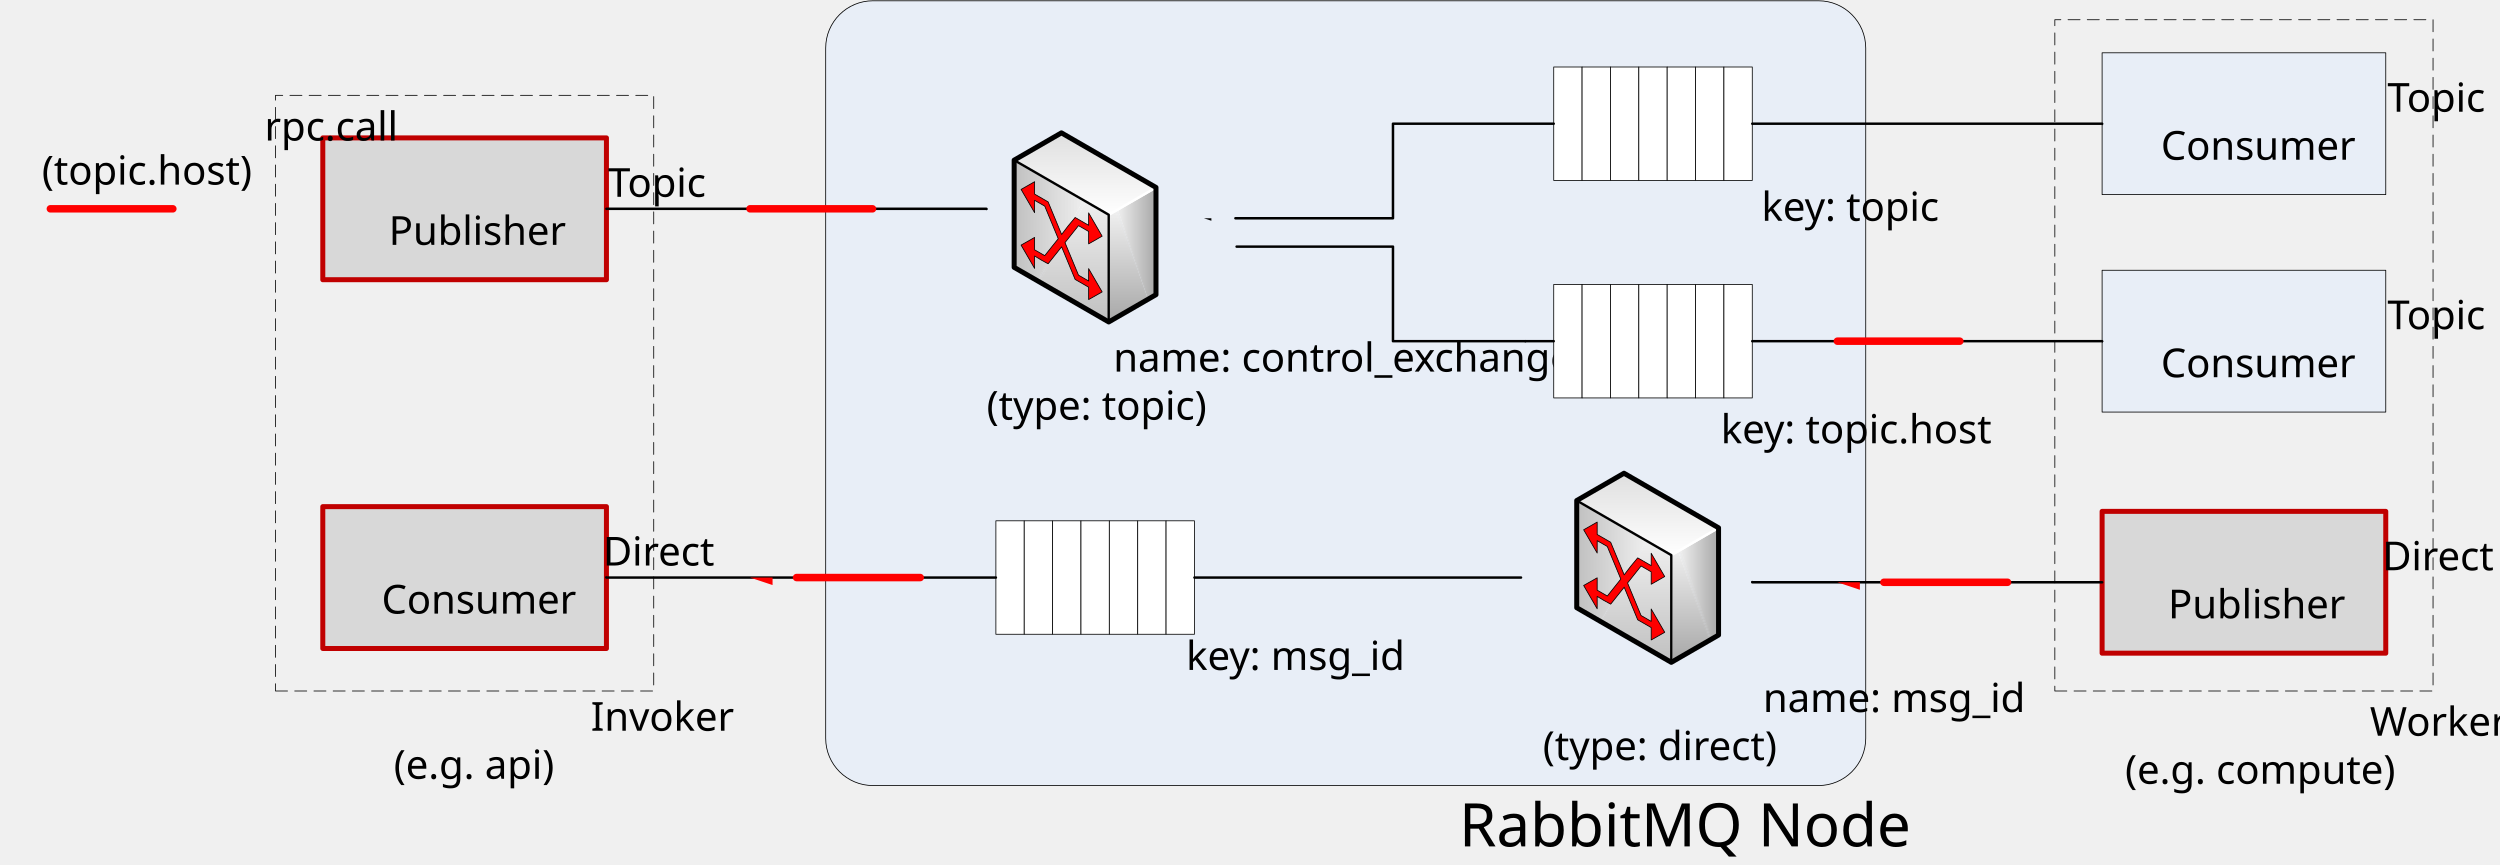
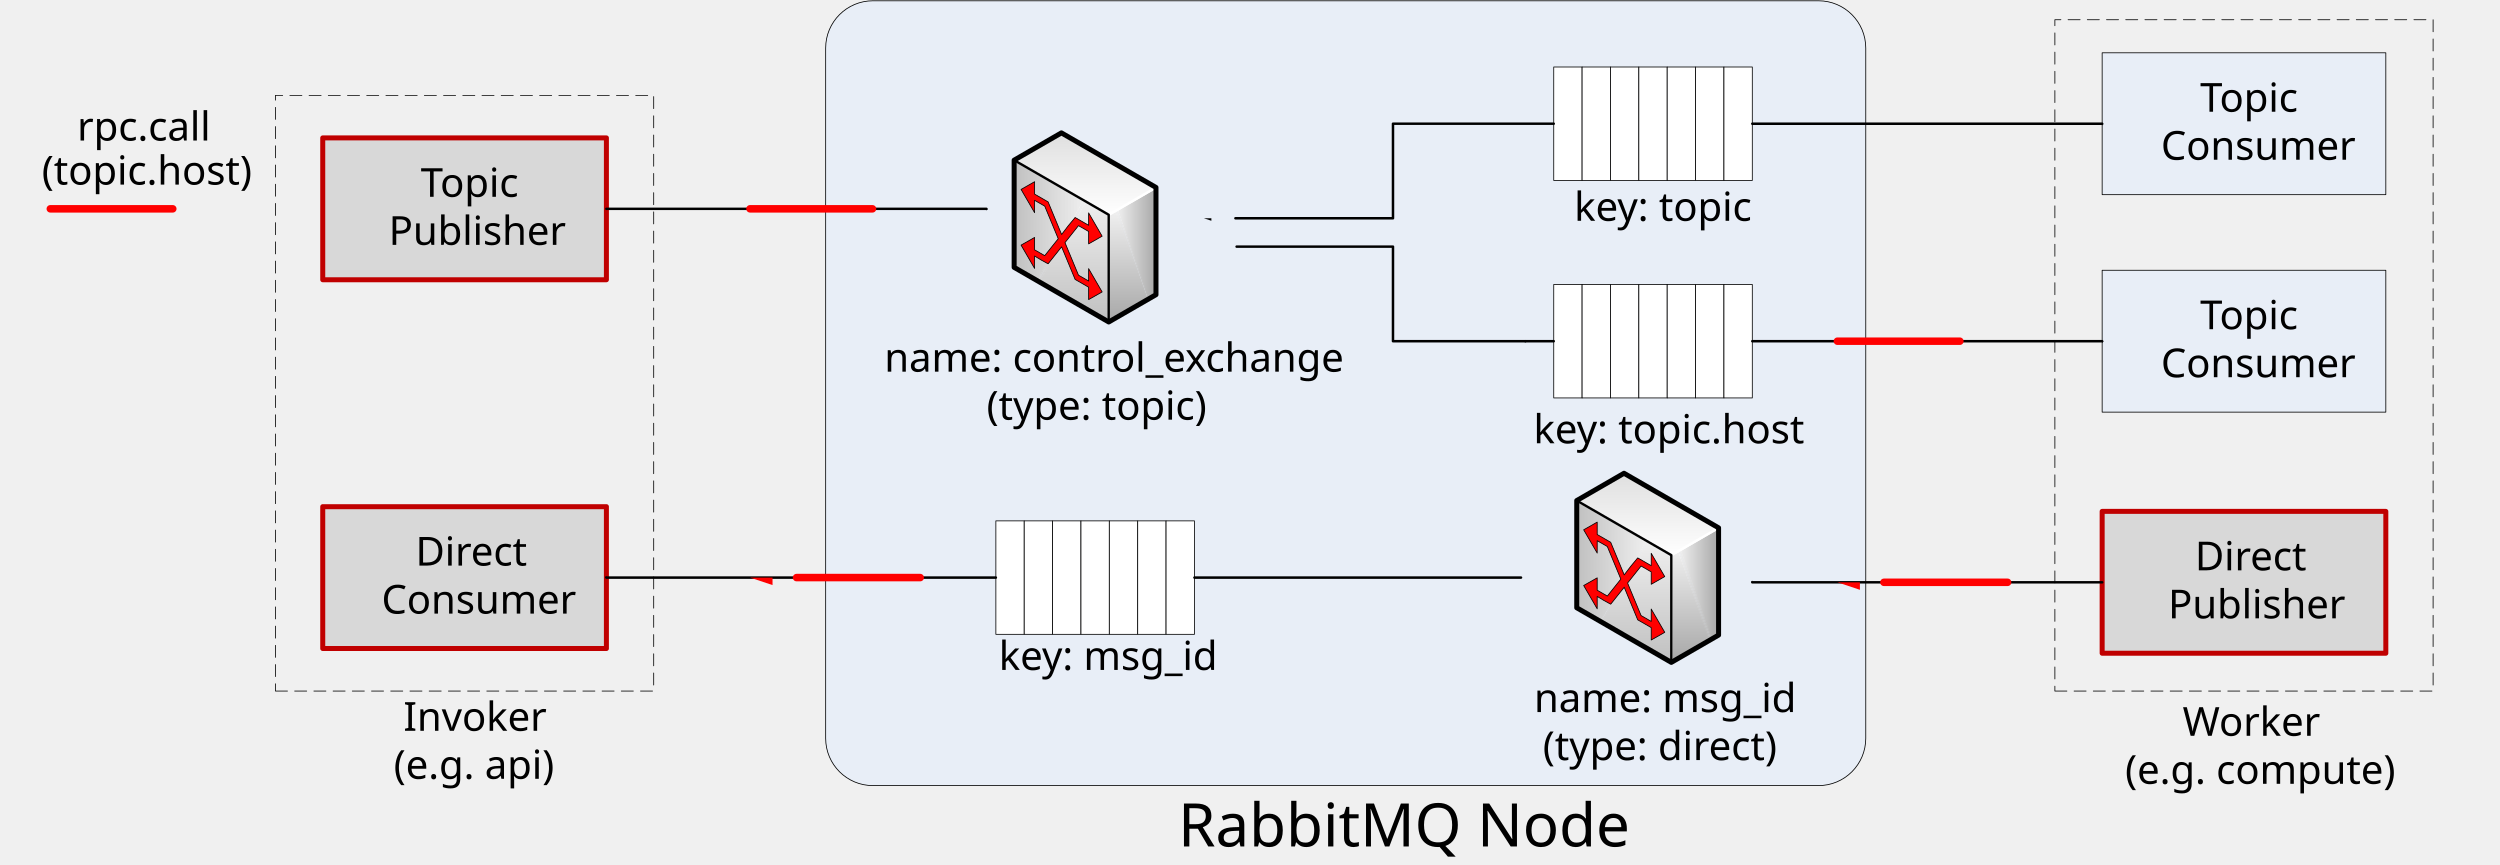
- <svg xmlns="http://www.w3.org/2000/svg" xmlns:ns1="http://schemas.microsoft.com/visio/2003/SVGExtensions/" xmlns:xlink="http://www.w3.org/1999/xlink" width="10.409in" height="3.599in" viewBox="0 0 749.472 259.15" xml:space="preserve" color-interpolation-filters="sRGB" class="st23">
-   <ns1:documentProperties ns1:langID="2057" ns1:metric="true" ns1:viewMarkup="false" />
-   <style type="text/css">
- 	
- 		.st1 {fill:#e8eef7;stroke:#000000;stroke-linecap:round;stroke-linejoin:round;stroke-width:0.24}
- 		.st2 {fill:#ff00ff;fill-opacity:0;stroke:#000000;stroke-linecap:round;stroke-linejoin:round;stroke-opacity:0;stroke-width:0.72}
- 		.st3 {fill:url(#grad31-9);stroke:#ffffff;stroke-linecap:round;stroke-linejoin:round;stroke-width:0.72}
- 		.st4 {fill:url(#grad30-15);stroke:#ffffff;stroke-linecap:round;stroke-linejoin:round;stroke-width:0.72}
- 		.st5 {fill:url(#grad32-19);stroke:#000000;stroke-linecap:round;stroke-linejoin:round;stroke-width:0.72}
- 		.st6 {stroke:#000000;stroke-linecap:round;stroke-linejoin:round;stroke-width:1.5}
- 		.st7 {fill:#ff0000;stroke:#000000;stroke-linecap:round;stroke-linejoin:round;stroke-width:0.24}
- 		.st8 {fill:#000000;font-family:Calibri;font-size:1em}
- 		.st9 {font-size:1em}
- 		.st10 {fill:#ffffff;stroke:#000000;stroke-linecap:round;stroke-linejoin:round;stroke-width:0.24}
- 		.st11 {marker-start:url(#mrkr13-65);stroke:#000000;stroke-linecap:round;stroke-linejoin:round;stroke-width:0.75}
- 		.st12 {fill:#000000;fill-opacity:1;stroke:#000000;stroke-opacity:1;stroke-width:0.229}
- 		.st13 {fill:none;stroke:none;stroke-linecap:round;stroke-linejoin:round;stroke-width:0.75}
- 		.st14 {marker-end:url(#mrkr13-77);stroke:#000000;stroke-linecap:round;stroke-linejoin:round;stroke-width:0.75}
- 		.st15 {marker-end:url(#mrkr1-91);stroke:#000000;stroke-linecap:round;stroke-linejoin:round;stroke-width:0.75}
- 		.st16 {stroke:#000000;stroke-linecap:round;stroke-linejoin:round;stroke-width:0.75}
- 		.st17 {fill:none;stroke:#000000;stroke-dasharray:3.6,2.16;stroke-linecap:round;stroke-linejoin:round;stroke-width:0.24}
- 		.st18 {fill:#d8d8d8;stroke:#c00000;stroke-linecap:round;stroke-linejoin:round;stroke-width:1.5}
- 		.st19 {fill:#000000;font-family:Calibri;font-size:1.5em}
- 		.st20 {marker-end:url(#mrkr13-190);stroke:#ff0000;stroke-linecap:round;stroke-linejoin:round;stroke-width:2.25}
- 		.st21 {fill:#ff0000;fill-opacity:1;stroke:#ff0000;stroke-opacity:1;stroke-width:0.472}
- 		.st22 {marker-start:url(#mrkr13-205);stroke:#ff0000;stroke-linecap:round;stroke-linejoin:round;stroke-width:2.25}
- 		.st23 {fill:none;fill-rule:evenodd;font-size:12;overflow:visible;stroke-linecap:square;stroke-miterlimit:3}
- 	
- 	</style>
+ <svg xmlns="http://www.w3.org/2000/svg" xmlns:xlink="http://www.w3.org/1999/xlink" width="999.293" height="345.534" class="st23" color-interpolation-filters="sRGB" viewBox="0 0 749.472 259.15" xml:space="preserve">
+   <style type="text/css">.st1{fill:#e8eef7;stroke:#000;stroke-linecap:round;stroke-linejoin:round;stroke-width:.24}.st2,.st3{stroke-width:.72}.st2{fill:#f0f;fill-opacity:0;stroke:#000;stroke-linecap:round;stroke-linejoin:round;stroke-opacity:0}.st3{fill:url(#grad31-9);stroke:#fff}.st3,.st4,.st5,.st6,.st7{stroke-linecap:round;stroke-linejoin:round}.st4{fill:url(#grad30-15);stroke:#fff;stroke-width:.72}.st5,.st6,.st7{stroke:#000}.st5{fill:url(#grad32-19);stroke-width:.72}.st6{stroke-width:1.5}.st7{fill:red;stroke-width:.24}.st8{fill:#000;font-family:Calibri;font-size:1em}.st9{font-size:1em}.st10,.st11{stroke:#000;stroke-linecap:round;stroke-linejoin:round}.st10{fill:#fff;stroke-width:.24}.st11{marker-start:url(#mrkr13-65);stroke-width:.75}.st12{fill:#000;fill-opacity:1;stroke:#000;stroke-opacity:1;stroke-width:.229}.st13{fill:none;stroke:none;stroke-width:.75}.st13,.st14,.st15{stroke-linecap:round;stroke-linejoin:round}.st14{marker-end:url(#mrkr13-77);stroke:#000;stroke-width:.75}.st15{marker-end:url(#mrkr1-91)}.st15,.st16{stroke:#000;stroke-width:.75}.st16,.st17,.st18{stroke-linecap:round;stroke-linejoin:round}.st17{fill:none;stroke:#000;stroke-dasharray:3.6,2.16;stroke-width:.24}.st18{fill:#d8d8d8;stroke:#c00000;stroke-width:1.5}.st19{fill:#000;font-family:Calibri;font-size:1.5em}.st20{marker-end:url(#mrkr13-190);stroke:red;stroke-linecap:round;stroke-linejoin:round;stroke-width:2.25}.st21{fill:red;fill-opacity:1;stroke:red;stroke-opacity:1;stroke-width:.472}.st22{marker-start:url(#mrkr13-205);stroke:red;stroke-linecap:round;stroke-linejoin:round;stroke-width:2.25}.st23{fill:none;fill-rule:evenodd;font-size:12;overflow:visible;stroke-linecap:square;stroke-miterlimit:3}</style>
  <defs id="Patterns_And_Gradients">
-     <pattern id="grad31-9" ns1:fillPattern="31" ns1:foreground="#ffffff" ns1:background="#a7a7a7" x="0" y="0" width="1" height="1" patternContentUnits="objectBoundingBox">
-       <path d="M 0 0 L 0 1 L 1 1 z" style="fill:url(#grad28-10)" />
-       <path d="M 0 0 L 1 0 L 1 1 z" style="fill:url(#grad25-11)" />
+     <pattern id="grad31-9" width="1" height="1" x="0" y="0" patternContentUnits="objectBoundingBox">
+       <path fill="url(#grad28-10)" d="M 0 0 L 0 1 L 1 1 z" />
+       <path fill="url(#grad25-11)" d="M 0 0 L 1 0 L 1 1 z" />
    </pattern>
-     <linearGradient id="grad28-10" ns1:fillPattern="31" ns1:foreground="#ffffff" ns1:background="#a7a7a7" x1="0" y1="0" x2="0" y2="1">
-       <stop offset="0" style="stop-color:#ffffff;stop-opacity:1" />
-       <stop offset="1" style="stop-color:#a7a7a7;stop-opacity:1" />
-     </linearGradient>
-     <linearGradient id="grad25-11" ns1:fillPattern="31" ns1:foreground="#ffffff" ns1:background="#a7a7a7" x1="0" y1="0" x2="1" y2="0">
-       <stop offset="0" style="stop-color:#ffffff;stop-opacity:1" />
-       <stop offset="1" style="stop-color:#a7a7a7;stop-opacity:1" />
-     </linearGradient>
-     <linearGradient id="grad30-15" ns1:fillPattern="30" ns1:foreground="#ffffff" ns1:background="#dfdfdf" x1="0" y1="1" x2="0" y2="0">
-       <stop offset="0" style="stop-color:#ffffff;stop-opacity:1" />
-       <stop offset="1" style="stop-color:#dfdfdf;stop-opacity:1" />
-     </linearGradient>
-     <pattern id="grad32-19" ns1:fillPattern="32" ns1:foreground="#ffffff" ns1:background="#c0c0c0" x="0" y="0" width="1" height="1" patternContentUnits="objectBoundingBox">
-       <path d="M 0 1 L 0 0 L 1 0 z" style="fill:url(#grad27-20)" />
-       <path d="M 0 1 L 1 1 L 1 0 z" style="fill:url(#grad28-21)" />
+     <linearGradient id="grad28-10" x1="0" x2="0" y1="0" y2="1">
+       <stop offset="0" stop-color="#fff" stop-opacity="1" />
+       <stop offset="1" stop-color="#a7a7a7" stop-opacity="1" />
+     </linearGradient>
+     <linearGradient id="grad25-11" x1="0" x2="1" y1="0" y2="0">
+       <stop offset="0" stop-color="#fff" stop-opacity="1" />
+       <stop offset="1" stop-color="#a7a7a7" stop-opacity="1" />
+     </linearGradient>
+     <linearGradient id="grad30-15" x1="0" x2="0" y1="1" y2="0">
+       <stop offset="0" stop-color="#fff" stop-opacity="1" />
+       <stop offset="1" stop-color="#dfdfdf" stop-opacity="1" />
+     </linearGradient>
+     <pattern id="grad32-19" width="1" height="1" x="0" y="0" patternContentUnits="objectBoundingBox">
+       <path fill="url(#grad27-20)" d="M 0 1 L 0 0 L 1 0 z" />
+       <path fill="url(#grad28-21)" d="M 0 1 L 1 1 L 1 0 z" />
    </pattern>
-     <linearGradient id="grad27-20" ns1:fillPattern="32" ns1:foreground="#ffffff" ns1:background="#c0c0c0" x1="1" y1="0" x2="0" y2="0">
-       <stop offset="0" style="stop-color:#ffffff;stop-opacity:1" />
-       <stop offset="1" style="stop-color:#c0c0c0;stop-opacity:1" />
-     </linearGradient>
-     <linearGradient id="grad28-21" ns1:fillPattern="32" ns1:foreground="#ffffff" ns1:background="#c0c0c0" x1="0" y1="0" x2="0" y2="1">
-       <stop offset="0" style="stop-color:#ffffff;stop-opacity:1" />
-       <stop offset="1" style="stop-color:#c0c0c0;stop-opacity:1" />
+     <linearGradient id="grad27-20" x1="1" x2="0" y1="0" y2="0">
+       <stop offset="0" stop-color="#fff" stop-opacity="1" />
+       <stop offset="1" stop-color="silver" stop-opacity="1" />
+     </linearGradient>
+     <linearGradient id="grad28-21" x1="0" x2="0" y1="0" y2="1">
+       <stop offset="0" stop-color="#fff" stop-opacity="1" />
+       <stop offset="1" stop-color="silver" stop-opacity="1" />
    </linearGradient>
  </defs>
  <defs id="Markers">
    <g id="lend13">
-       <path d="M 3 1 L 0 0 L 3 -1 L 3 1 " style="stroke:none" />
-     </g>
-     <marker id="mrkr13-65" class="st12" ns1:arrowType="13" ns1:arrowSize="2" ns1:setback="12.6" refX="12.6" orient="auto" markerUnits="strokeWidth">
-       <use xlink:href="#lend13" transform="scale(4.36) " />
-     </marker>
-     <marker id="mrkr13-77" class="st12" ns1:arrowType="13" ns1:arrowSize="2" ns1:setback="13.08" refX="-13.08" orient="auto" markerUnits="strokeWidth">
-       <use xlink:href="#lend13" transform="scale(-4.36,-4.36) " />
+       <path stroke="none" d="M 3 1 L 0 0 L 3 -1 L 3 1" />
+     </g>
+     <marker id="mrkr13-65" class="st12" markerUnits="strokeWidth" orient="auto" refX="12.6">
+       <use transform="scale(4.36)" xlink:href="#lend13" />
+     </marker>
+     <marker id="mrkr13-77" class="st12" markerUnits="strokeWidth" orient="auto" refX="-13.08">
+       <use transform="scale(-4.36,-4.36)" xlink:href="#lend13" />
    </marker>
    <g id="lend1">
-       <path d="M 1 -1 L 0 0 L 1 1 " style="stroke-linecap:round;stroke-linejoin:round;fill:none" />
-     </g>
-     <marker id="mrkr1-91" class="st12" ns1:arrowType="1" ns1:arrowSize="2" orient="auto" markerUnits="strokeWidth">
-       <use xlink:href="#lend1" transform="scale(-4.36,-4.36) " />
-     </marker>
-     <marker id="mrkr13-190" class="st21" ns1:arrowType="13" ns1:arrowSize="2" ns1:setback="6.36" refX="-6.36" orient="auto" markerUnits="strokeWidth">
-       <use xlink:href="#lend13" transform="scale(-2.12,-2.12) " />
-     </marker>
-     <marker id="mrkr13-205" class="st21" ns1:arrowType="13" ns1:arrowSize="2" ns1:setback="6.2" refX="6.2" orient="auto" markerUnits="strokeWidth">
-       <use xlink:href="#lend13" transform="scale(2.12) " />
+       <path fill="none" stroke-linecap="round" stroke-linejoin="round" d="M 1 -1 L 0 0 L 1 1" />
+     </g>
+     <marker id="mrkr1-91" class="st12" markerUnits="strokeWidth" orient="auto">
+       <use transform="scale(-4.36,-4.36)" xlink:href="#lend1" />
+     </marker>
+     <marker id="mrkr13-190" class="st21" markerUnits="strokeWidth" orient="auto" refX="-6.36">
+       <use transform="scale(-2.12,-2.12)" xlink:href="#lend13" />
+     </marker>
+     <marker id="mrkr13-205" class="st21" markerUnits="strokeWidth" orient="auto" refX="6.2">
+       <use transform="scale(2.12)" xlink:href="#lend13" />
    </marker>
  </defs>
-   <g ns1:mID="0" ns1:index="1" ns1:groupContext="foregroundPage">
-     <ns1:pageProperties ns1:drawingScale="0.0393701" ns1:pageScale="0.0393701" ns1:drawingUnits="24" ns1:shadowOffsetX="8.50394" ns1:shadowOffsetY="-8.50394" />
-     <g id="shape1-1" ns1:mID="1" ns1:groupContext="shape" transform="translate(247.525,-23.6348)">
-       <ns1:userDefs>
-         <ns1:ud ns1:nameU="visVersion" ns1:val="VT0(14):26" />
-       </ns1:userDefs>
-       <path d="M297.64 259.15 A14.173 14.173 -180 0 0 311.81 244.98 L311.81 38.05 A14.173 14.173 -180 0 0 297.64 23.87        L14.17 23.87 A14.173 14.173 -180 0 0 -0 38.05 L0 244.98 A14.173 14.173 -180 0 0 14.17 259.15 L297.64        259.15 Z" class="st1" />
-     </g>
-     <g id="group2-3" transform="translate(304.218,-162.532)" ns1:mID="2" ns1:groupContext="group">
-       <ns1:custProps>
-         <ns1:cp ns1:nameU="ShapeClass" ns1:lbl="ShapeClass" ns1:type="0" ns1:invis="true" ns1:ask="false" ns1:langID="1033" ns1:val="VT4(Equipment)" />
-         <ns1:cp ns1:nameU="ShapeType" ns1:lbl="ShapeType" ns1:type="0" ns1:invis="true" ns1:ask="false" ns1:langID="1033" ns1:val="VT4(Device)" />
-         <ns1:cp ns1:nameU="SubShapeType" ns1:lbl="SubShapeType" ns1:type="0" ns1:invis="true" ns1:ask="false" ns1:langID="1033" ns1:val="VT4(Switch)" />
-         <ns1:cp ns1:nameU="Manufacturer" ns1:lbl="Manufacturer" ns1:type="0" ns1:sortKey="Equipment" ns1:invis="false" ns1:ask="false" ns1:langID="1033" />
-         <ns1:cp ns1:nameU="ProductNumber" ns1:lbl="Product Number" ns1:type="0" ns1:sortKey="Equipment" ns1:invis="false" ns1:ask="false" ns1:langID="1033" />
-         <ns1:cp ns1:nameU="PartNumber" ns1:lbl="Part Number" ns1:type="0" ns1:sortKey="Equipment" ns1:invis="false" ns1:ask="false" ns1:langID="1033" />
-         <ns1:cp ns1:nameU="ProductDescription" ns1:lbl="Product Description" ns1:type="0" ns1:sortKey="Equipment" ns1:invis="false" ns1:ask="false" ns1:langID="1033" />
-         <ns1:cp ns1:nameU="AssetNumber" ns1:lbl="Asset Number" ns1:type="0" ns1:sortKey="Asset" ns1:invis="false" ns1:ask="false" ns1:langID="1033" />
-         <ns1:cp ns1:nameU="SerialNumber" ns1:lbl="Serial Number" ns1:type="0" ns1:sortKey="Asset" ns1:invis="false" ns1:ask="false" ns1:langID="1033" />
-         <ns1:cp ns1:nameU="Location" ns1:lbl="Location" ns1:type="0" ns1:sortKey="Asset" ns1:invis="false" ns1:ask="false" ns1:langID="1033" />
-         <ns1:cp ns1:nameU="Building" ns1:lbl="Building" ns1:type="0" ns1:sortKey="Asset" ns1:invis="false" ns1:ask="false" ns1:langID="1033" />
-         <ns1:cp ns1:nameU="Room" ns1:lbl="Room" ns1:type="0" ns1:sortKey="Asset" ns1:invis="false" ns1:ask="false" ns1:langID="1033" />
-         <ns1:cp ns1:nameU="NetworkName" ns1:lbl="Network Name" ns1:type="0" ns1:sortKey="Network" ns1:invis="false" ns1:ask="false" ns1:langID="1033" />
-         <ns1:cp ns1:nameU="IPAddress" ns1:lbl="IP Address" ns1:type="0" ns1:sortKey="Network" ns1:invis="false" ns1:ask="false" ns1:langID="1033" />
-         <ns1:cp ns1:nameU="SubnetMask" ns1:lbl="Subnet Mask" ns1:type="0" ns1:sortKey="Network" ns1:invis="false" ns1:ask="false" ns1:langID="1033" />
-         <ns1:cp ns1:nameU="AdminInterface" ns1:lbl="Administrative Interface" ns1:type="0" ns1:sortKey="Network" ns1:invis="false" ns1:ask="false" ns1:langID="1033" />
-         <ns1:cp ns1:nameU="NumberOfPorts" ns1:lbl="Number of Ports" ns1:type="0" ns1:sortKey="Network" ns1:invis="false" ns1:ask="false" ns1:langID="1033" />
-         <ns1:cp ns1:nameU="MACAddress" ns1:lbl="MAC Address" ns1:type="0" ns1:sortKey="Network" ns1:invis="false" ns1:ask="false" ns1:langID="1033" />
-         <ns1:cp ns1:nameU="CommunityString" ns1:lbl="Community String" ns1:type="0" ns1:sortKey="Network" ns1:invis="false" ns1:ask="false" ns1:langID="1033" />
-         <ns1:cp ns1:nameU="NetworkDescription" ns1:lbl="Network Description" ns1:type="0" ns1:sortKey="Network" ns1:invis="false" ns1:ask="false" ns1:langID="1033" />
-       </ns1:custProps>
-       <ns1:userDefs>
-         <ns1:ud ns1:nameU="HasText" ns1:val="VT0(1):5" />
-         <ns1:ud ns1:nameU="ShapeClass" ns1:val="VT0(5):26" />
-         <ns1:ud ns1:nameU="ShapeType" ns1:val="VT0(8):26" />
-         <ns1:ud ns1:nameU="SubShapeType" ns1:val="VT0(66):26" />
-         <ns1:ud ns1:nameU="visLegendShape" ns1:val="VT0(2):26" />
-         <ns1:ud ns1:nameU="SolSH" ns1:val="VT14({BF0433D9-CD73-4EB5-8390-8653BE590246}):41" />
-         <ns1:ud ns1:nameU="visVersion" ns1:prompt="" ns1:val="VT0(14):26" />
-       </ns1:userDefs>
-       <g id="shape3-4" ns1:mID="3" ns1:groupContext="shape" transform="translate(-0.359055,0)">
+   <g>
+     <g id="shape1-1" transform="translate(247.525,-23.6348)">
+       <path d="M297.64 259.15 A14.173 14.173 -180 0 0 311.81 244.98 L311.81 38.05 A14.173 14.173 -180 0 0 297.64 23.87 L14.17 23.87 A14.173 14.173 -180 0 0 -0 38.05 L0 244.98 A14.173 14.173 -180 0 0 14.17 259.15 L297.64 259.15 Z" class="st1" />
+     </g>
+     <g id="group2-3" transform="translate(304.218,-162.532)">
+       <g id="shape3-4" transform="translate(-0.359055,0)">
        <path d="M28.35 259.15 L42.52 250.97 L42.52 218.82 L14.17 202.46 L0 210.64 L0 242.78 L28.35 259.15 Z" class="st2" />
      </g>
-       <g id="shape4-6" ns1:mID="4" ns1:groupContext="shape" transform="translate(28.1575,-0.0944882)">
+       <g id="shape4-6" transform="translate(28.1575,-0.0944882)">
        <path d="M0 227.01 L0 259.15 L14.17 250.97 L14.17 218.82 L0 227.01 Z" class="st3" />
      </g>
-       <g id="shape5-12" ns1:mID="5" ns1:groupContext="shape" transform="translate(-0.188976,-32.2386)">
+       <g id="shape5-12" transform="translate(-0.188976,-32.2386)">
        <path d="M0 242.78 L28.35 259.15 L42.52 250.97 L14.17 234.6 L0 242.78 Z" class="st4" />
      </g>
-       <g id="shape6-16" ns1:mID="6" ns1:groupContext="shape" transform="translate(-0.188976,-0.0944882)">
+       <g id="shape6-16" transform="translate(-0.188976,-0.0944882)">
        <path d="M0 242.78 L28.35 259.15 L28.35 227.01 L0 210.64 L0 242.78 Z" class="st5" />
      </g>
-       <g id="shape7-22" ns1:mID="7" ns1:groupContext="shape" transform="translate(-0.188976,-0.0944882)">
+       <g id="shape7-22" transform="translate(-0.188976,-0.0944882)">
        <path d="M0 210.64 L0 242.78 L28.35 259.15 L42.52 250.97 L42.52 218.82 L14.17 202.46 L0 210.64" class="st6" />
      </g>
-       <g id="shape8-25" ns1:mID="8" ns1:groupContext="shape" transform="translate(1.88976,-6.80315)">
-         <path d="M4.05 223.81 L0 226.12 L4.05 233.09 L4.05 229.38 L7.09 231.13 L11.14 240.9 L7.09 245.98 L4.05 244.23 L4.05         240.52 L0 242.82 L4.05 249.8 L4.05 246.09 A59.671 55.599 -178.23 0 0 8.1 248.42 L12.15 243.34 L16.2         253.1 L20.25 255.44 L20.25 259.15 L24.3 256.85 L20.25 249.87 L20.25 253.58 L17.21 251.83 L13.16 242.07         L17.21 236.98 L20.25 238.73 L20.25 242.45 L24.3 240.14 L20.25 233.16 L20.25 236.88 L16.2 234.54 A89.62         83.503 -177.36 0 0 12.15 239.63 L8.1 229.86 L4.05 227.53 L4.05 223.81 Z" class="st7" />
-       </g>
-       <g id="shape2-27" ns1:mID="2" ns1:groupContext="groupContent">
-         <ns1:textBlock ns1:margins="rect(4,4,4,4)" ns1:tabSpace="42.5197" />
-         <ns1:textRect cx="21.26" cy="277.552" width="131.44" height="36.804" />
-         <text x="-39.1" y="273.95" class="st8" ns1:langID="2057">
-           <ns1:paragraph ns1:horizAlign="1" />
-           <ns1:tabList />name: control_exchange<ns1:newlineChar />
-           <tspan x="-8.44" dy="1.2em" class="st9">(</tspan>type: topic)</text>
-       </g>
-     </g>
-     <g id="group9-30" transform="translate(465.793,-205.052)" ns1:mID="9" ns1:groupContext="group">
-       <g id="shape10-31" ns1:mID="10" ns1:groupContext="shape">
-         <ns1:userDefs>
-           <ns1:ud ns1:nameU="visVersion" ns1:val="VT0(14):26" />
-         </ns1:userDefs>
-         <rect x="0" y="225.135" width="8.504" height="34.016" class="st10" />
-       </g>
-       <g id="shape11-33" ns1:mID="11" ns1:groupContext="shape" transform="translate(8.50394,-5.68434E-014)">
-         <ns1:userDefs>
-           <ns1:ud ns1:nameU="visVersion" ns1:val="VT0(14):26" />
-         </ns1:userDefs>
-         <rect x="0" y="225.135" width="8.504" height="34.016" class="st10" />
-       </g>
-       <g id="shape12-35" ns1:mID="12" ns1:groupContext="shape" transform="translate(17.0079,-5.68434E-014)">
-         <ns1:userDefs>
-           <ns1:ud ns1:nameU="visVersion" ns1:val="VT0(14):26" />
-         </ns1:userDefs>
-         <rect x="0" y="225.135" width="8.504" height="34.016" class="st10" />
-       </g>
-       <g id="shape13-37" ns1:mID="13" ns1:groupContext="shape" transform="translate(25.5118,-5.68434E-014)">
-         <ns1:userDefs>
-           <ns1:ud ns1:nameU="visVersion" ns1:val="VT0(14):26" />
-         </ns1:userDefs>
-         <rect x="0" y="225.135" width="8.504" height="34.016" class="st10" />
-       </g>
-       <g id="shape14-39" ns1:mID="14" ns1:groupContext="shape" transform="translate(34.0157,-5.68434E-014)">
-         <ns1:userDefs>
-           <ns1:ud ns1:nameU="visVersion" ns1:val="VT0(14):26" />
-         </ns1:userDefs>
-         <rect x="0" y="225.135" width="8.504" height="34.016" class="st10" />
-       </g>
-       <g id="shape15-41" ns1:mID="15" ns1:groupContext="shape" transform="translate(42.5197,-5.68434E-014)">
-         <ns1:userDefs>
-           <ns1:ud ns1:nameU="visVersion" ns1:val="VT0(14):26" />
-         </ns1:userDefs>
-         <rect x="0" y="225.135" width="8.504" height="34.016" class="st10" />
-       </g>
-       <g id="shape16-43" ns1:mID="16" ns1:groupContext="shape" transform="translate(51.0236,-5.68434E-014)">
-         <ns1:userDefs>
-           <ns1:ud ns1:nameU="visVersion" ns1:val="VT0(14):26" />
-         </ns1:userDefs>
-         <rect x="0" y="225.135" width="8.504" height="34.016" class="st10" />
-       </g>
-     </g>
-     <g id="group17-45" transform="translate(465.793,-139.855)" ns1:mID="17" ns1:groupContext="group">
-       <g id="shape18-46" ns1:mID="18" ns1:groupContext="shape">
-         <ns1:userDefs>
-           <ns1:ud ns1:nameU="visVersion" ns1:val="VT0(14):26" />
-         </ns1:userDefs>
-         <rect x="0" y="225.135" width="8.504" height="34.016" class="st10" />
-       </g>
-       <g id="shape19-48" ns1:mID="19" ns1:groupContext="shape" transform="translate(8.50394,-5.68434E-014)">
-         <ns1:userDefs>
-           <ns1:ud ns1:nameU="visVersion" ns1:val="VT0(14):26" />
-         </ns1:userDefs>
-         <rect x="0" y="225.135" width="8.504" height="34.016" class="st10" />
-       </g>
-       <g id="shape20-50" ns1:mID="20" ns1:groupContext="shape" transform="translate(17.0079,-5.68434E-014)">
-         <ns1:userDefs>
-           <ns1:ud ns1:nameU="visVersion" ns1:val="VT0(14):26" />
-         </ns1:userDefs>
-         <rect x="0" y="225.135" width="8.504" height="34.016" class="st10" />
-       </g>
-       <g id="shape21-52" ns1:mID="21" ns1:groupContext="shape" transform="translate(25.5118,-5.68434E-014)">
-         <ns1:userDefs>
-           <ns1:ud ns1:nameU="visVersion" ns1:val="VT0(14):26" />
-         </ns1:userDefs>
-         <rect x="0" y="225.135" width="8.504" height="34.016" class="st10" />
-       </g>
-       <g id="shape22-54" ns1:mID="22" ns1:groupContext="shape" transform="translate(34.0157,-5.68434E-014)">
-         <ns1:userDefs>
-           <ns1:ud ns1:nameU="visVersion" ns1:val="VT0(14):26" />
-         </ns1:userDefs>
-         <rect x="0" y="225.135" width="8.504" height="34.016" class="st10" />
-       </g>
-       <g id="shape23-56" ns1:mID="23" ns1:groupContext="shape" transform="translate(42.5197,-5.68434E-014)">
-         <ns1:userDefs>
-           <ns1:ud ns1:nameU="visVersion" ns1:val="VT0(14):26" />
-         </ns1:userDefs>
-         <rect x="0" y="225.135" width="8.504" height="34.016" class="st10" />
-       </g>
-       <g id="shape24-58" ns1:mID="24" ns1:groupContext="shape" transform="translate(51.0236,-5.68434E-014)">
-         <ns1:userDefs>
-           <ns1:ud ns1:nameU="visVersion" ns1:val="VT0(14):26" />
-         </ns1:userDefs>
-         <rect x="0" y="225.135" width="8.504" height="34.016" class="st10" />
-       </g>
-     </g>
-     <g id="shape25-60" ns1:mID="25" ns1:groupContext="shape" transform="translate(360.911,-193.714)">
+       <g id="shape8-25" transform="translate(1.88976,-6.80315)">
+         <path d="M4.05 223.81 L0 226.12 L4.05 233.09 L4.05 229.38 L7.09 231.13 L11.14 240.9 L7.09 245.98 L4.05 244.23 L4.05 240.52 L0 242.82 L4.05 249.8 L4.05 246.09 A59.671 55.599 -178.23 0 0 8.1 248.42 L12.15 243.34 L16.2 253.1 L20.25 255.44 L20.25 259.15 L24.3 256.85 L20.25 249.87 L20.25 253.58 L17.21 251.83 L13.16 242.07 L17.21 236.98 L20.25 238.73 L20.25 242.45 L24.3 240.14 L20.25 233.16 L20.25 236.88 L16.2 234.54 A89.62 83.503 -177.36 0 0 12.15 239.63 L8.1 229.86 L4.05 227.53 L4.05 223.81 Z" class="st7" />
+       </g>
+       <g id="shape2-27">
+         <text x="-39.1" y="273.95" class="st8">name: control_exchange<tspan x="-8.44" class="st9" dy="1.2em">(</tspan>type: topic)</text>
+       </g>
+     </g>
+     <g id="group9-30" transform="translate(465.793,-205.052)">
+       <g id="shape10-31">
+         <rect width="8.504" height="34.016" x="0" y="225.135" class="st10" />
+       </g>
+       <g id="shape11-33" transform="translate(8.50394,-5.68434E-014)">
+         <rect width="8.504" height="34.016" x="0" y="225.135" class="st10" />
+       </g>
+       <g id="shape12-35" transform="translate(17.0079,-5.68434E-014)">
+         <rect width="8.504" height="34.016" x="0" y="225.135" class="st10" />
+       </g>
+       <g id="shape13-37" transform="translate(25.5118,-5.68434E-014)">
+         <rect width="8.504" height="34.016" x="0" y="225.135" class="st10" />
+       </g>
+       <g id="shape14-39" transform="translate(34.0157,-5.68434E-014)">
+         <rect width="8.504" height="34.016" x="0" y="225.135" class="st10" />
+       </g>
+       <g id="shape15-41" transform="translate(42.5197,-5.68434E-014)">
+         <rect width="8.504" height="34.016" x="0" y="225.135" class="st10" />
+       </g>
+       <g id="shape16-43" transform="translate(51.0236,-5.68434E-014)">
+         <rect width="8.504" height="34.016" x="0" y="225.135" class="st10" />
+       </g>
+     </g>
+     <g id="group17-45" transform="translate(465.793,-139.855)">
+       <g id="shape18-46">
+         <rect width="8.504" height="34.016" x="0" y="225.135" class="st10" />
+       </g>
+       <g id="shape19-48" transform="translate(8.50394,-5.68434E-014)">
+         <rect width="8.504" height="34.016" x="0" y="225.135" class="st10" />
+       </g>
+       <g id="shape20-50" transform="translate(17.0079,-5.68434E-014)">
+         <rect width="8.504" height="34.016" x="0" y="225.135" class="st10" />
+       </g>
+       <g id="shape21-52" transform="translate(25.5118,-5.68434E-014)">
+         <rect width="8.504" height="34.016" x="0" y="225.135" class="st10" />
+       </g>
+       <g id="shape22-54" transform="translate(34.0157,-5.68434E-014)">
+         <rect width="8.504" height="34.016" x="0" y="225.135" class="st10" />
+       </g>
+       <g id="shape23-56" transform="translate(42.5197,-5.68434E-014)">
+         <rect width="8.504" height="34.016" x="0" y="225.135" class="st10" />
+       </g>
+       <g id="shape24-58" transform="translate(51.0236,-5.68434E-014)">
+         <rect width="8.504" height="34.016" x="0" y="225.135" class="st10" />
+       </g>
+     </g>
+     <g id="shape25-60" transform="translate(360.911,-193.714)">
      <path d="M9.45 259.15 L9.81 259.15 L56.69 259.15 L56.69 230.8 L96.38 230.8 L104.88 230.8" class="st11" />
    </g>
-     <g id="shape26-66" ns1:mID="26" ns1:groupContext="shape" transform="translate(445.95,-189.462)">
-       <ns1:textBlock ns1:margins="rect(4,4,4,4)" ns1:tabSpace="42.5197" />
-       <ns1:textRect cx="49.606" cy="252.064" width="99.22" height="14.173" />
-       <rect x="0" y="244.977" width="99.213" height="14.173" class="st13" />
-       <text x="25.98" y="255.66" class="st8" ns1:langID="2057">
-         <ns1:paragraph ns1:horizAlign="1" />
-         <ns1:tabList />key: topic</text>
-     </g>
-     <g id="shape27-69" ns1:mID="27" ns1:groupContext="shape" transform="translate(454.454,-119.855)">
-       <ns1:textBlock ns1:margins="rect(4,4,4,4)" ns1:tabSpace="42.5197" />
-       <ns1:textRect cx="41.102" cy="249.15" width="82.21" height="20" />
-       <rect x="0" y="239.15" width="82.205" height="20" class="st13" />
-       <text x="5.28" y="252.75" class="st8" ns1:langID="2057">
-         <ns1:paragraph ns1:horizAlign="1" />
-         <ns1:tabList />key: topic.host</text>
-     </g>
-     <g id="shape28-72" ns1:mID="28" ns1:groupContext="shape" transform="translate(360.911,-156.863)">
+     <g id="shape26-66" transform="translate(445.95,-189.462)">
+       <rect width="99.213" height="14.173" x="0" y="244.977" class="st13" />
+       <text x="25.98" y="255.66" class="st8">key: topic</text>
+     </g>
+     <g id="shape27-69" transform="translate(454.454,-119.855)">
+       <rect width="82.205" height="20" x="0" y="239.15" class="st13" />
+       <text x="5.28" y="252.75" class="st8">key: topic.host</text>
+     </g>
+     <g id="shape28-72" transform="translate(360.911,-156.863)">
      <path d="M96.38 259.15 L56.69 259.15 L56.69 230.8 L9.81 230.8" class="st14" />
    </g>
-     <g id="shape29-78" ns1:mID="29" ns1:groupContext="shape" transform="translate(630.202,-200.8)">
-       <ns1:userDefs>
-         <ns1:ud ns1:nameU="visVersion" ns1:val="VT0(14):26" />
-       </ns1:userDefs>
-       <ns1:textBlock ns1:margins="rect(4,4,4,4)" ns1:tabSpace="42.5197" />
-       <ns1:textRect cx="42.52" cy="237.891" width="85.04" height="42.52" />
-       <rect x="0" y="216.631" width="85.039" height="42.52" class="st1" />
-       <text x="29.37" y="234.29" class="st8" ns1:langID="2057">
-         <ns1:paragraph ns1:horizAlign="1" />
-         <ns1:tabList />Topic <tspan x="17.63" dy="1.2em" class="st9">Consumer</tspan>
-       </text>
-     </g>
-     <g id="shape30-82" ns1:mID="30" ns1:groupContext="shape" transform="translate(630.202,-135.603)">
-       <ns1:userDefs>
-         <ns1:ud ns1:nameU="visVersion" ns1:val="VT0(14):26" />
-       </ns1:userDefs>
-       <ns1:textBlock ns1:margins="rect(4,4,4,4)" ns1:tabSpace="42.5197" />
-       <ns1:textRect cx="42.52" cy="237.891" width="85.04" height="42.52" />
-       <rect x="0" y="216.631" width="85.039" height="42.52" class="st1" />
-       <text x="29.37" y="234.29" class="st8" ns1:langID="2057">
-         <ns1:paragraph ns1:horizAlign="1" />
-         <ns1:tabList />Topic <tspan x="17.63" dy="1.2em" class="st9">Consumer</tspan>
-       </text>
-     </g>
-     <g id="shape31-86" ns1:mID="31" ns1:groupContext="shape" transform="translate(525.32,-222.06)">
+     <g id="shape29-78" transform="translate(630.202,-200.8)">
+       <rect width="85.039" height="42.52" x="0" y="216.631" class="st1" />
+       <text x="29.37" y="234.29" class="st8">Topic <tspan x="17.63" class="st9" dy="1.2em">Consumer</tspan>
+       </text>
+     </g>
+     <g id="shape30-82" transform="translate(630.202,-135.603)">
+       <rect width="85.039" height="42.52" x="0" y="216.631" class="st1" />
+       <text x="29.37" y="234.29" class="st8">Topic <tspan x="17.63" class="st9" dy="1.2em">Consumer</tspan>
+       </text>
+     </g>
+     <g id="shape31-86" transform="translate(525.32,-222.06)">
      <path d="M0 259.15 L104.88 259.15" class="st15" />
    </g>
-     <g id="shape32-92" ns1:mID="32" ns1:groupContext="shape" transform="translate(525.32,-156.863)">
+     <g id="shape32-92" transform="translate(525.32,-156.863)">
      <path d="M0 259.15 L104.88 259.15" class="st15" />
    </g>
-     <g id="shape33-97" ns1:mID="33" ns1:groupContext="shape" transform="translate(457.289,-156.863)">
+     <g id="shape33-97" transform="translate(457.289,-156.863)">
      <path d="M0 259.15 L8.5 259.15" class="st16" />
    </g>
-     <g id="shape34-100" ns1:mID="34" ns1:groupContext="shape" transform="translate(616.029,-51.9812)">
-       <ns1:userDefs>
-         <ns1:ud ns1:nameU="visVersion" ns1:val="VT0(14):26" />
-       </ns1:userDefs>
+     <g id="shape34-100" transform="translate(616.029,-51.9812)">
      <path d="M0 259.15 L113.39 259.15 L113.39 57.89 L0 57.89 L0 259.15 Z" class="st17" />
    </g>
-     <g id="shape35-102" ns1:mID="35" ns1:groupContext="shape" transform="translate(630.202,-63.3198)">
-       <ns1:userDefs>
-         <ns1:ud ns1:nameU="visVersion" ns1:val="VT0(14):26" />
-       </ns1:userDefs>
-       <ns1:textBlock ns1:margins="rect(4,4,4,4)" ns1:tabSpace="42.5197" />
-       <ns1:textRect cx="42.52" cy="237.891" width="85.04" height="42.52" />
-       <rect x="0" y="216.631" width="85.039" height="42.52" class="st18" />
-       <text x="27.83" y="234.29" class="st8" ns1:langID="2057">
-         <ns1:paragraph ns1:horizAlign="1" />
-         <ns1:tabList />Direct<ns1:newlineChar />
-         <tspan x="19.79" dy="1.2em" class="st9">Publisher</tspan>
-       </text>
-     </g>
-     <g id="shape36-106" ns1:mID="36" ns1:groupContext="shape" transform="translate(596.722,-24.9734)">
-       <ns1:textBlock ns1:margins="rect(4,4,4,4)" ns1:tabSpace="42.5197" />
-       <ns1:textRect cx="76" cy="249.15" width="152" height="20" />
-       <rect x="0" y="239.15" width="152" height="20" class="st13" />
-       <text x="57.6" y="245.55" class="st8" ns1:langID="2057">
-         <ns1:paragraph ns1:horizAlign="1" />
-         <ns1:tabList />Worker<ns1:newlineChar />
-         <tspan x="40.37" dy="1.2em" class="st9">(</tspan>e.g. compute)</text>
-     </g>
-     <g id="group37-110" transform="translate(472.879,-60.4852)" ns1:mID="37" ns1:groupContext="group">
-       <ns1:custProps>
-         <ns1:cp ns1:nameU="ShapeClass" ns1:lbl="ShapeClass" ns1:type="0" ns1:invis="true" ns1:ask="false" ns1:langID="1033" ns1:val="VT4(Equipment)" />
-         <ns1:cp ns1:nameU="ShapeType" ns1:lbl="ShapeType" ns1:type="0" ns1:invis="true" ns1:ask="false" ns1:langID="1033" ns1:val="VT4(Device)" />
-         <ns1:cp ns1:nameU="SubShapeType" ns1:lbl="SubShapeType" ns1:type="0" ns1:invis="true" ns1:ask="false" ns1:langID="1033" ns1:val="VT4(Switch)" />
-         <ns1:cp ns1:nameU="Manufacturer" ns1:lbl="Manufacturer" ns1:type="0" ns1:sortKey="Equipment" ns1:invis="false" ns1:ask="false" ns1:langID="1033" />
-         <ns1:cp ns1:nameU="ProductNumber" ns1:lbl="Product Number" ns1:type="0" ns1:sortKey="Equipment" ns1:invis="false" ns1:ask="false" ns1:langID="1033" />
-         <ns1:cp ns1:nameU="PartNumber" ns1:lbl="Part Number" ns1:type="0" ns1:sortKey="Equipment" ns1:invis="false" ns1:ask="false" ns1:langID="1033" />
-         <ns1:cp ns1:nameU="ProductDescription" ns1:lbl="Product Description" ns1:type="0" ns1:sortKey="Equipment" ns1:invis="false" ns1:ask="false" ns1:langID="1033" />
-         <ns1:cp ns1:nameU="AssetNumber" ns1:lbl="Asset Number" ns1:type="0" ns1:sortKey="Asset" ns1:invis="false" ns1:ask="false" ns1:langID="1033" />
-         <ns1:cp ns1:nameU="SerialNumber" ns1:lbl="Serial Number" ns1:type="0" ns1:sortKey="Asset" ns1:invis="false" ns1:ask="false" ns1:langID="1033" />
-         <ns1:cp ns1:nameU="Location" ns1:lbl="Location" ns1:type="0" ns1:sortKey="Asset" ns1:invis="false" ns1:ask="false" ns1:langID="1033" />
-         <ns1:cp ns1:nameU="Building" ns1:lbl="Building" ns1:type="0" ns1:sortKey="Asset" ns1:invis="false" ns1:ask="false" ns1:langID="1033" />
-         <ns1:cp ns1:nameU="Room" ns1:lbl="Room" ns1:type="0" ns1:sortKey="Asset" ns1:invis="false" ns1:ask="false" ns1:langID="1033" />
-         <ns1:cp ns1:nameU="NetworkName" ns1:lbl="Network Name" ns1:type="0" ns1:sortKey="Network" ns1:invis="false" ns1:ask="false" ns1:langID="1033" />
-         <ns1:cp ns1:nameU="IPAddress" ns1:lbl="IP Address" ns1:type="0" ns1:sortKey="Network" ns1:invis="false" ns1:ask="false" ns1:langID="1033" />
-         <ns1:cp ns1:nameU="SubnetMask" ns1:lbl="Subnet Mask" ns1:type="0" ns1:sortKey="Network" ns1:invis="false" ns1:ask="false" ns1:langID="1033" />
-         <ns1:cp ns1:nameU="AdminInterface" ns1:lbl="Administrative Interface" ns1:type="0" ns1:sortKey="Network" ns1:invis="false" ns1:ask="false" ns1:langID="1033" />
-         <ns1:cp ns1:nameU="NumberOfPorts" ns1:lbl="Number of Ports" ns1:type="0" ns1:sortKey="Network" ns1:invis="false" ns1:ask="false" ns1:langID="1033" />
-         <ns1:cp ns1:nameU="MACAddress" ns1:lbl="MAC Address" ns1:type="0" ns1:sortKey="Network" ns1:invis="false" ns1:ask="false" ns1:langID="1033" />
-         <ns1:cp ns1:nameU="CommunityString" ns1:lbl="Community String" ns1:type="0" ns1:sortKey="Network" ns1:invis="false" ns1:ask="false" ns1:langID="1033" />
-         <ns1:cp ns1:nameU="NetworkDescription" ns1:lbl="Network Description" ns1:type="0" ns1:sortKey="Network" ns1:invis="false" ns1:ask="false" ns1:langID="1033" />
-       </ns1:custProps>
-       <ns1:userDefs>
-         <ns1:ud ns1:nameU="HasText" ns1:val="VT0(1):5" />
-         <ns1:ud ns1:nameU="ShapeClass" ns1:val="VT0(5):26" />
-         <ns1:ud ns1:nameU="ShapeType" ns1:val="VT0(8):26" />
-         <ns1:ud ns1:nameU="SubShapeType" ns1:val="VT0(66):26" />
-         <ns1:ud ns1:nameU="visLegendShape" ns1:val="VT0(2):26" />
-         <ns1:ud ns1:nameU="SolSH" ns1:val="VT14({BF0433D9-CD73-4EB5-8390-8653BE590246}):41" />
-         <ns1:ud ns1:nameU="visVersion" ns1:prompt="" ns1:val="VT0(14):26" />
-       </ns1:userDefs>
-       <g id="shape38-111" ns1:mID="38" ns1:groupContext="shape" transform="translate(-0.359055,0)">
+     <g id="shape35-102" transform="translate(630.202,-63.3198)">
+       <rect width="85.039" height="42.52" x="0" y="216.631" class="st18" />
+       <text x="27.83" y="234.29" class="st8">Direct<tspan x="19.79" class="st9" dy="1.2em">Publisher</tspan>
+       </text>
+     </g>
+     <g id="shape36-106" transform="translate(596.722,-24.9734)">
+       <rect width="152" height="20" x="0" y="239.15" class="st13" />
+       <text x="57.6" y="245.55" class="st8">Worker<tspan x="40.37" class="st9" dy="1.2em">(</tspan>e.g. compute)</text>
+     </g>
+     <g id="group37-110" transform="translate(472.879,-60.4852)">
+       <g id="shape38-111" transform="translate(-0.359055,0)">
        <path d="M28.35 259.15 L42.52 250.97 L42.52 218.82 L14.17 202.46 L0 210.64 L0 242.78 L28.35 259.15 Z" class="st2" />
      </g>
-       <g id="shape39-113" ns1:mID="39" ns1:groupContext="shape" transform="translate(28.1575,-0.0944882)">
+       <g id="shape39-113" transform="translate(28.1575,-0.0944882)">
        <path d="M0 227.01 L0 259.15 L14.17 250.97 L14.17 218.82 L0 227.01 Z" class="st3" />
      </g>
-       <g id="shape40-116" ns1:mID="40" ns1:groupContext="shape" transform="translate(-0.188976,-32.2386)">
+       <g id="shape40-116" transform="translate(-0.188976,-32.2386)">
        <path d="M0 242.78 L28.35 259.15 L42.52 250.97 L14.17 234.6 L0 242.78 Z" class="st4" />
      </g>
-       <g id="shape41-119" ns1:mID="41" ns1:groupContext="shape" transform="translate(-0.188976,-0.0944882)">
+       <g id="shape41-119" transform="translate(-0.188976,-0.0944882)">
        <path d="M0 242.78 L28.35 259.15 L28.35 227.01 L0 210.64 L0 242.78 Z" class="st5" />
      </g>
-       <g id="shape42-122" ns1:mID="42" ns1:groupContext="shape" transform="translate(-0.188976,-0.0944882)">
+       <g id="shape42-122" transform="translate(-0.188976,-0.0944882)">
        <path d="M0 210.64 L0 242.78 L28.35 259.15 L42.52 250.97 L42.52 218.82 L14.17 202.46 L0 210.64" class="st6" />
      </g>
-       <g id="shape43-125" ns1:mID="43" ns1:groupContext="shape" transform="translate(1.88976,-6.80315)">
-         <path d="M4.05 223.81 L0 226.12 L4.05 233.09 L4.05 229.38 L7.09 231.13 L11.14 240.9 L7.09 245.98 L4.05 244.23 L4.05         240.52 L0 242.82 L4.05 249.8 L4.05 246.09 A59.671 55.599 -178.23 0 0 8.1 248.42 L12.15 243.34 L16.2         253.1 L20.25 255.44 L20.25 259.15 L24.3 256.85 L20.25 249.87 L20.25 253.58 L17.21 251.83 L13.16 242.07         L17.21 236.98 L20.25 238.73 L20.25 242.45 L24.3 240.14 L20.25 233.16 L20.25 236.88 L16.2 234.54 A89.62         83.503 -177.36 0 0 12.15 239.63 L8.1 229.86 L4.05 227.53 L4.05 223.81 Z" class="st7" />
-       </g>
-       <g id="shape37-127" ns1:mID="37" ns1:groupContext="groupContent">
-         <ns1:textBlock ns1:margins="rect(4,4,4,4)" ns1:tabSpace="42.5197" />
-         <ns1:textRect cx="21.26" cy="277.552" width="79.22" height="36.804" />
-         <text x="-12.99" y="273.95" class="st8" ns1:langID="2057">
-           <ns1:paragraph ns1:horizAlign="1" />
-           <ns1:tabList />name: msg_id<ns1:newlineChar />
-           <tspan x="-10.36" dy="1.2em" class="st9">(</tspan>type: direct)</text>
-       </g>
-     </g>
-     <g id="group44-130" transform="translate(298.549,-68.9891)" ns1:mID="44" ns1:groupContext="group">
-       <g id="shape45-131" ns1:mID="45" ns1:groupContext="shape">
-         <ns1:userDefs>
-           <ns1:ud ns1:nameU="visVersion" ns1:val="VT0(14):26" />
-         </ns1:userDefs>
-         <rect x="0" y="225.135" width="8.504" height="34.016" class="st10" />
-       </g>
-       <g id="shape46-133" ns1:mID="46" ns1:groupContext="shape" transform="translate(8.50394,-5.68434E-014)">
-         <ns1:userDefs>
-           <ns1:ud ns1:nameU="visVersion" ns1:val="VT0(14):26" />
-         </ns1:userDefs>
-         <rect x="0" y="225.135" width="8.504" height="34.016" class="st10" />
-       </g>
-       <g id="shape47-135" ns1:mID="47" ns1:groupContext="shape" transform="translate(17.0079,-5.68434E-014)">
-         <ns1:userDefs>
-           <ns1:ud ns1:nameU="visVersion" ns1:val="VT0(14):26" />
-         </ns1:userDefs>
-         <rect x="0" y="225.135" width="8.504" height="34.016" class="st10" />
-       </g>
-       <g id="shape48-137" ns1:mID="48" ns1:groupContext="shape" transform="translate(25.5118,-5.68434E-014)">
-         <ns1:userDefs>
-           <ns1:ud ns1:nameU="visVersion" ns1:val="VT0(14):26" />
-         </ns1:userDefs>
-         <rect x="0" y="225.135" width="8.504" height="34.016" class="st10" />
-       </g>
-       <g id="shape49-139" ns1:mID="49" ns1:groupContext="shape" transform="translate(34.0157,-5.68434E-014)">
-         <ns1:userDefs>
-           <ns1:ud ns1:nameU="visVersion" ns1:val="VT0(14):26" />
-         </ns1:userDefs>
-         <rect x="0" y="225.135" width="8.504" height="34.016" class="st10" />
-       </g>
-       <g id="shape50-141" ns1:mID="50" ns1:groupContext="shape" transform="translate(42.5197,-5.68434E-014)">
-         <ns1:userDefs>
-           <ns1:ud ns1:nameU="visVersion" ns1:val="VT0(14):26" />
-         </ns1:userDefs>
-         <rect x="0" y="225.135" width="8.504" height="34.016" class="st10" />
-       </g>
-       <g id="shape51-143" ns1:mID="51" ns1:groupContext="shape" transform="translate(51.0236,-5.68434E-014)">
-         <ns1:userDefs>
-           <ns1:ud ns1:nameU="visVersion" ns1:val="VT0(14):26" />
-         </ns1:userDefs>
-         <rect x="0" y="225.135" width="8.504" height="34.016" class="st10" />
-       </g>
-     </g>
-     <g id="shape52-145" ns1:mID="52" ns1:groupContext="shape" transform="translate(278.706,-54.8159)">
-       <ns1:textBlock ns1:margins="rect(4,4,4,4)" ns1:tabSpace="42.5197" />
-       <ns1:textRect cx="49.606" cy="252.064" width="99.22" height="14.173" />
-       <rect x="0" y="244.977" width="99.213" height="14.173" class="st13" />
-       <text x="20.73" y="255.66" class="st8" ns1:langID="2057">
-         <ns1:paragraph ns1:horizAlign="1" />
-         <ns1:tabList />key: msg_id</text>
-     </g>
-     <g id="shape53-148" ns1:mID="53" ns1:groupContext="shape" transform="translate(358.076,-85.997)">
+       <g id="shape43-125" transform="translate(1.88976,-6.80315)">
+         <path d="M4.05 223.81 L0 226.12 L4.05 233.09 L4.05 229.38 L7.09 231.13 L11.14 240.9 L7.09 245.98 L4.05 244.23 L4.05 240.52 L0 242.82 L4.05 249.8 L4.05 246.09 A59.671 55.599 -178.23 0 0 8.1 248.42 L12.15 243.34 L16.2 253.1 L20.25 255.44 L20.25 259.15 L24.3 256.85 L20.25 249.87 L20.25 253.58 L17.21 251.83 L13.16 242.07 L17.21 236.98 L20.25 238.73 L20.25 242.45 L24.3 240.14 L20.25 233.16 L20.25 236.88 L16.2 234.54 A89.62 83.503 -177.36 0 0 12.15 239.63 L8.1 229.86 L4.05 227.53 L4.05 223.81 Z" class="st7" />
+       </g>
+       <g id="shape37-127">
+         <text x="-12.99" y="273.95" class="st8">name: msg_id<tspan x="-10.36" class="st9" dy="1.2em">(</tspan>type: direct)</text>
+       </g>
+     </g>
+     <g id="group44-130" transform="translate(298.549,-68.9891)">
+       <g id="shape45-131">
+         <rect width="8.504" height="34.016" x="0" y="225.135" class="st10" />
+       </g>
+       <g id="shape46-133" transform="translate(8.50394,-5.68434E-014)">
+         <rect width="8.504" height="34.016" x="0" y="225.135" class="st10" />
+       </g>
+       <g id="shape47-135" transform="translate(17.0079,-5.68434E-014)">
+         <rect width="8.504" height="34.016" x="0" y="225.135" class="st10" />
+       </g>
+       <g id="shape48-137" transform="translate(25.5118,-5.68434E-014)">
+         <rect width="8.504" height="34.016" x="0" y="225.135" class="st10" />
+       </g>
+       <g id="shape49-139" transform="translate(34.0157,-5.68434E-014)">
+         <rect width="8.504" height="34.016" x="0" y="225.135" class="st10" />
+       </g>
+       <g id="shape50-141" transform="translate(42.5197,-5.68434E-014)">
+         <rect width="8.504" height="34.016" x="0" y="225.135" class="st10" />
+       </g>
+       <g id="shape51-143" transform="translate(51.0236,-5.68434E-014)">
+         <rect width="8.504" height="34.016" x="0" y="225.135" class="st10" />
+       </g>
+     </g>
+     <g id="shape52-145" transform="translate(278.706,-54.8159)">
+       <rect width="99.213" height="14.173" x="0" y="244.977" class="st13" />
+       <text x="20.73" y="255.66" class="st8">key: msg_id</text>
+     </g>
+     <g id="shape53-148" transform="translate(358.076,-85.997)">
      <path d="M0 259.15 L97.91 259.15" class="st14" />
    </g>
-     <g id="shape54-153" ns1:mID="54" ns1:groupContext="shape" transform="translate(630.202,433.721) rotate(180)">
+     <g id="shape54-153" transform="translate(630.202,433.721) rotate(180)">
      <path d="M0 259.15 L104.88 259.15" class="st15" />
    </g>
-     <g id="shape55-158" ns1:mID="55" ns1:groupContext="shape" transform="translate(82.5801,-51.9812)">
-       <ns1:userDefs>
-         <ns1:ud ns1:nameU="visVersion" ns1:val="VT0(14):26" />
-       </ns1:userDefs>
+     <g id="shape55-158" transform="translate(82.5801,-51.9812)">
      <path d="M0 259.15 L113.39 259.15 L113.39 80.57 L0 80.57 L0 259.15 Z" class="st17" />
    </g>
-     <g id="shape56-160" ns1:mID="56" ns1:groupContext="shape" transform="translate(96.7534,-64.7371)">
-       <ns1:userDefs>
-         <ns1:ud ns1:nameU="visVersion" ns1:val="VT0(14):26" />
-       </ns1:userDefs>
-       <ns1:textBlock ns1:margins="rect(4,4,4,4)" ns1:tabSpace="42.5197" />
-       <ns1:textRect cx="42.52" cy="237.891" width="85.04" height="42.52" />
-       <rect x="0" y="216.631" width="85.039" height="42.52" class="st18" />
-       <text x="27.83" y="234.29" class="st8" ns1:langID="2057">
-         <ns1:paragraph ns1:horizAlign="1" />
-         <ns1:tabList />Direct<ns1:newlineChar />
-         <tspan x="17.63" dy="1.2em" class="st9">Consumer</tspan>
-       </text>
-     </g>
-     <g id="shape57-164" ns1:mID="57" ns1:groupContext="shape" transform="translate(63.273,-26.4694)">
-       <ns1:textBlock ns1:margins="rect(4,4,4,4)" ns1:tabSpace="42.5197" />
-       <ns1:textRect cx="76" cy="249.15" width="152" height="20" />
-       <rect x="0" y="239.15" width="152" height="20" class="st13" />
-       <text x="57.66" y="245.55" class="st8" ns1:langID="2057">
-         <ns1:paragraph ns1:horizAlign="1" />
-         <ns1:tabList />Invoker<ns1:newlineChar />
-         <tspan x="54.76" dy="1.2em" class="st9">(</tspan>e.g. api)</text>
-     </g>
-     <g id="shape58-168" ns1:mID="58" ns1:groupContext="shape" transform="translate(96.7534,-175.288)">
-       <ns1:userDefs>
-         <ns1:ud ns1:nameU="visVersion" ns1:val="VT0(14):26" />
-       </ns1:userDefs>
-       <ns1:textBlock ns1:margins="rect(4,4,4,4)" ns1:tabSpace="42.5197" />
-       <ns1:textRect cx="42.52" cy="237.891" width="85.04" height="42.52" />
-       <rect x="0" y="216.631" width="85.039" height="42.52" class="st18" />
-       <text x="29.37" y="234.29" class="st8" ns1:langID="2057">
-         <ns1:paragraph ns1:horizAlign="1" />
-         <ns1:tabList />Topic <ns1:newlineChar />
-         <tspan x="19.79" dy="1.2em" class="st9">Publisher</tspan>
-       </text>
-     </g>
-     <g id="shape59-172" ns1:mID="59" ns1:groupContext="shape" transform="translate(181.793,-196.548)">
+     <g id="shape56-160" transform="translate(96.7534,-64.7371)">
+       <rect width="85.039" height="42.52" x="0" y="216.631" class="st18" />
+       <text x="27.83" y="234.29" class="st8">Direct<tspan x="17.63" class="st9" dy="1.2em">Consumer</tspan>
+       </text>
+     </g>
+     <g id="shape57-164" transform="translate(63.273,-26.4694)">
+       <rect width="152" height="20" x="0" y="239.15" class="st13" />
+       <text x="57.66" y="245.55" class="st8">Invoker<tspan x="54.76" class="st9" dy="1.2em">(</tspan>e.g. api)</text>
+     </g>
+     <g id="shape58-168" transform="translate(96.7534,-175.288)">
+       <rect width="85.039" height="42.52" x="0" y="216.631" class="st18" />
+       <text x="29.37" y="234.29" class="st8">Topic <tspan x="19.79" class="st9" dy="1.2em">Publisher</tspan>
+       </text>
+     </g>
+     <g id="shape59-172" transform="translate(181.793,-196.548)">
      <path d="M0 259.15 L113.92 259.15" class="st15" />
    </g>
-     <g id="shape60-177" ns1:mID="60" ns1:groupContext="shape" transform="translate(298.549,432.304) rotate(180)">
+     <g id="shape60-177" transform="translate(298.549,432.304) rotate(180)">
      <path d="M0 259.15 L116.76 259.15" class="st15" />
    </g>
-     <g id="shape61-182" ns1:mID="61" ns1:groupContext="shape" transform="translate(336.47,-0.80014)">
-       <ns1:textBlock ns1:margins="rect(4,4,4,4)" ns1:tabSpace="42.5197" />
-       <ns1:textRect cx="76" cy="249.15" width="152" height="20" />
-       <rect x="0" y="239.15" width="152" height="20" class="st13" />
-       <text x="16.72" y="254.55" class="st19" ns1:langID="2057">
-         <ns1:paragraph ns1:horizAlign="1" />
-         <ns1:tabList />RabbitMQ Node</text>
-     </g>
-     <g id="shape62-185" ns1:mID="62" ns1:groupContext="shape" transform="translate(15.0841,-196.548)">
+     <g id="shape61-182" transform="translate(336.47,-0.80014)">
+       <rect width="152" height="20" x="0" y="239.15" class="st13" />
+       <text x="16.72" y="254.55" class="st19">RabbitMQ Node</text>
+     </g>
+     <g id="shape62-185" transform="translate(15.0841,-196.548)">
      <path d="M0 259.15 L36.71 259.15" class="st20" />
    </g>
-     <g id="shape64-191" ns1:mID="64" ns1:groupContext="shape" transform="translate(6.58013,-193.714)">
-       <ns1:textBlock ns1:margins="rect(4,4,4,4)" ns1:tabSpace="42.5197" />
-       <ns1:textRect cx="34.016" cy="240.646" width="68.04" height="37.008" />
-       <rect x="0" y="222.143" width="68.031" height="37.008" class="st13" />
-       <text x="16.55" y="235.85" class="st8" ns1:langID="2057">
-         <ns1:paragraph ns1:spLine="-0.8" ns1:horizAlign="1" />
-         <ns1:tabList />rpc.call<ns1:newlineChar />
-         <tspan x="5.95" dy="1.1em" class="st9">(</tspan>topic.host)</text>
-     </g>
-     <g id="shape63-195" ns1:mID="63" ns1:groupContext="shape" transform="translate(224.848,-196.548)">
+     <g id="shape64-191" transform="translate(6.58013,-193.714)">
+       <rect width="68.031" height="37.008" x="0" y="222.143" class="st13" />
+       <text x="16.55" y="235.85" class="st8">rpc.call<tspan x="5.95" class="st9" dy="1.1em">(</tspan>topic.host)</text>
+     </g>
+     <g id="shape63-195" transform="translate(224.848,-196.548)">
      <path d="M0 259.15 L36.71 259.15" class="st20" />
    </g>
-     <g id="shape66-200" ns1:mID="66" ns1:groupContext="shape" transform="translate(550.832,-84.5797)">
+     <g id="shape66-200" transform="translate(550.832,-84.5797)">
      <path d="M13.95 259.15 L14.31 259.15 L51.02 259.15" class="st22" />
    </g>
-     <g id="shape67-206" ns1:mID="67" ns1:groupContext="shape" transform="translate(224.848,-85.997)">
+     <g id="shape67-206" transform="translate(224.848,-85.997)">
      <path d="M13.95 259.15 L14.31 259.15 L51.02 259.15" class="st22" />
    </g>
-     <g id="shape68-211" ns1:mID="68" ns1:groupContext="shape" transform="translate(550.832,-156.863)">
+     <g id="shape68-211" transform="translate(550.832,-156.863)">
      <path d="M0 259.15 L36.71 259.15" class="st20" />
    </g>
  </g>
</svg>
